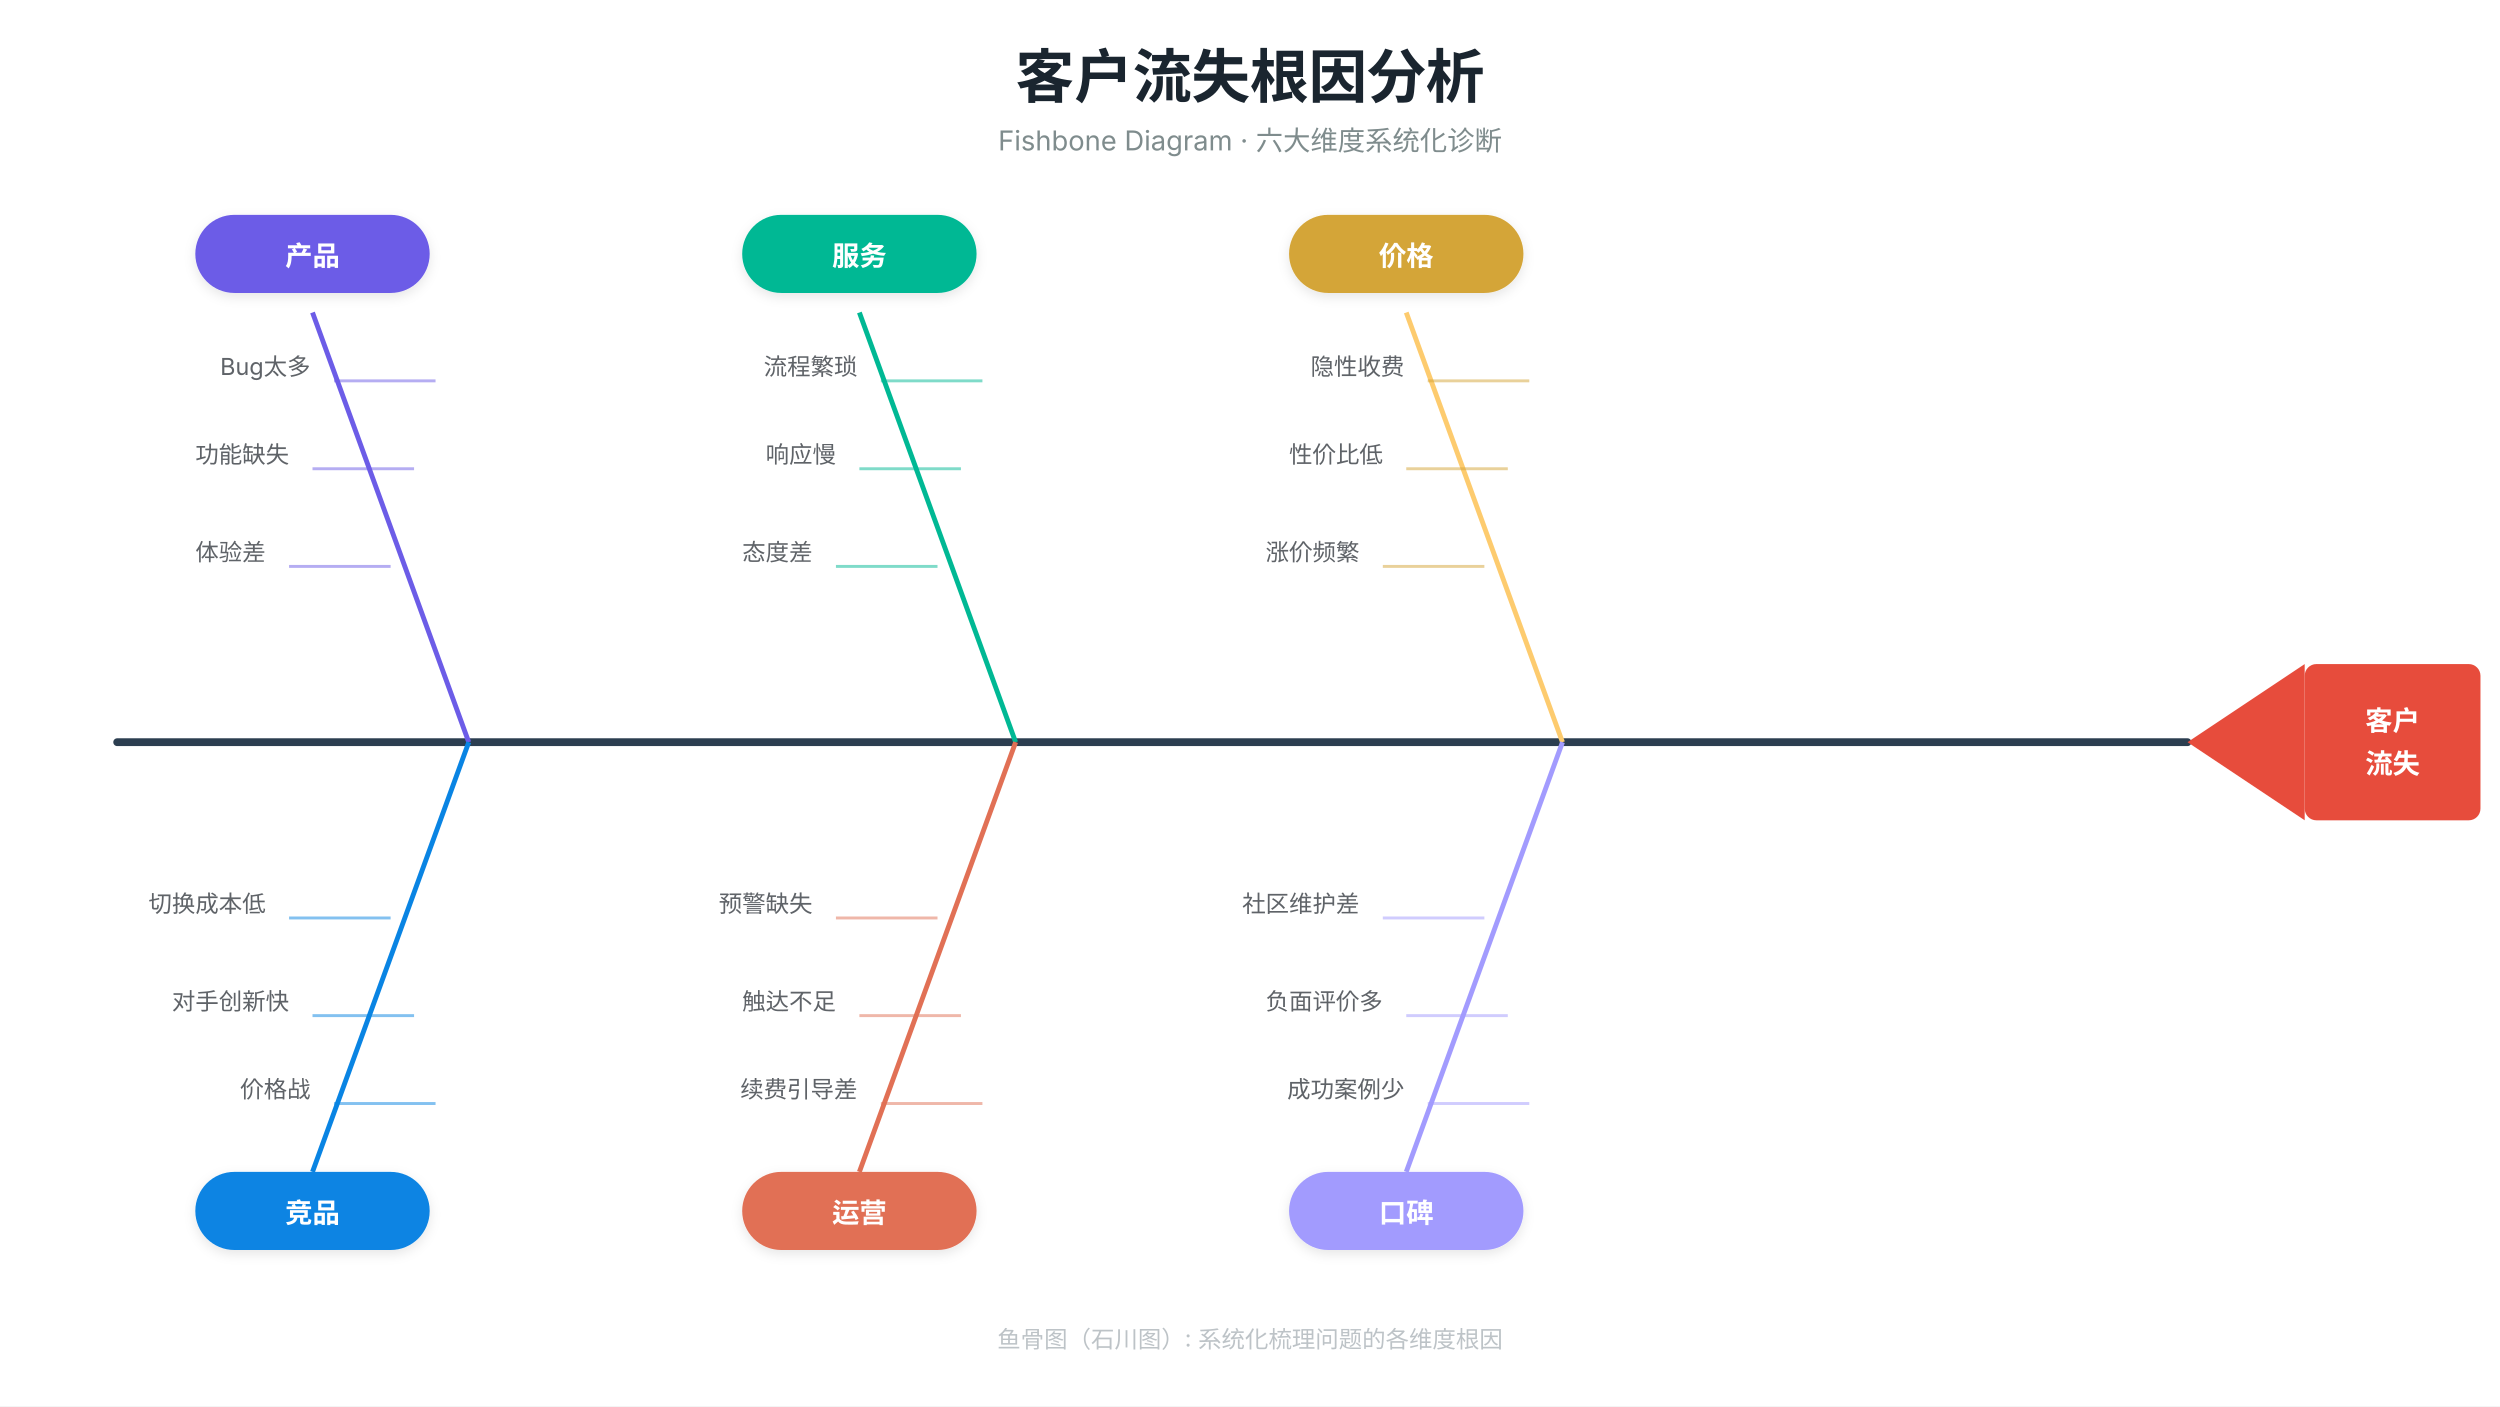
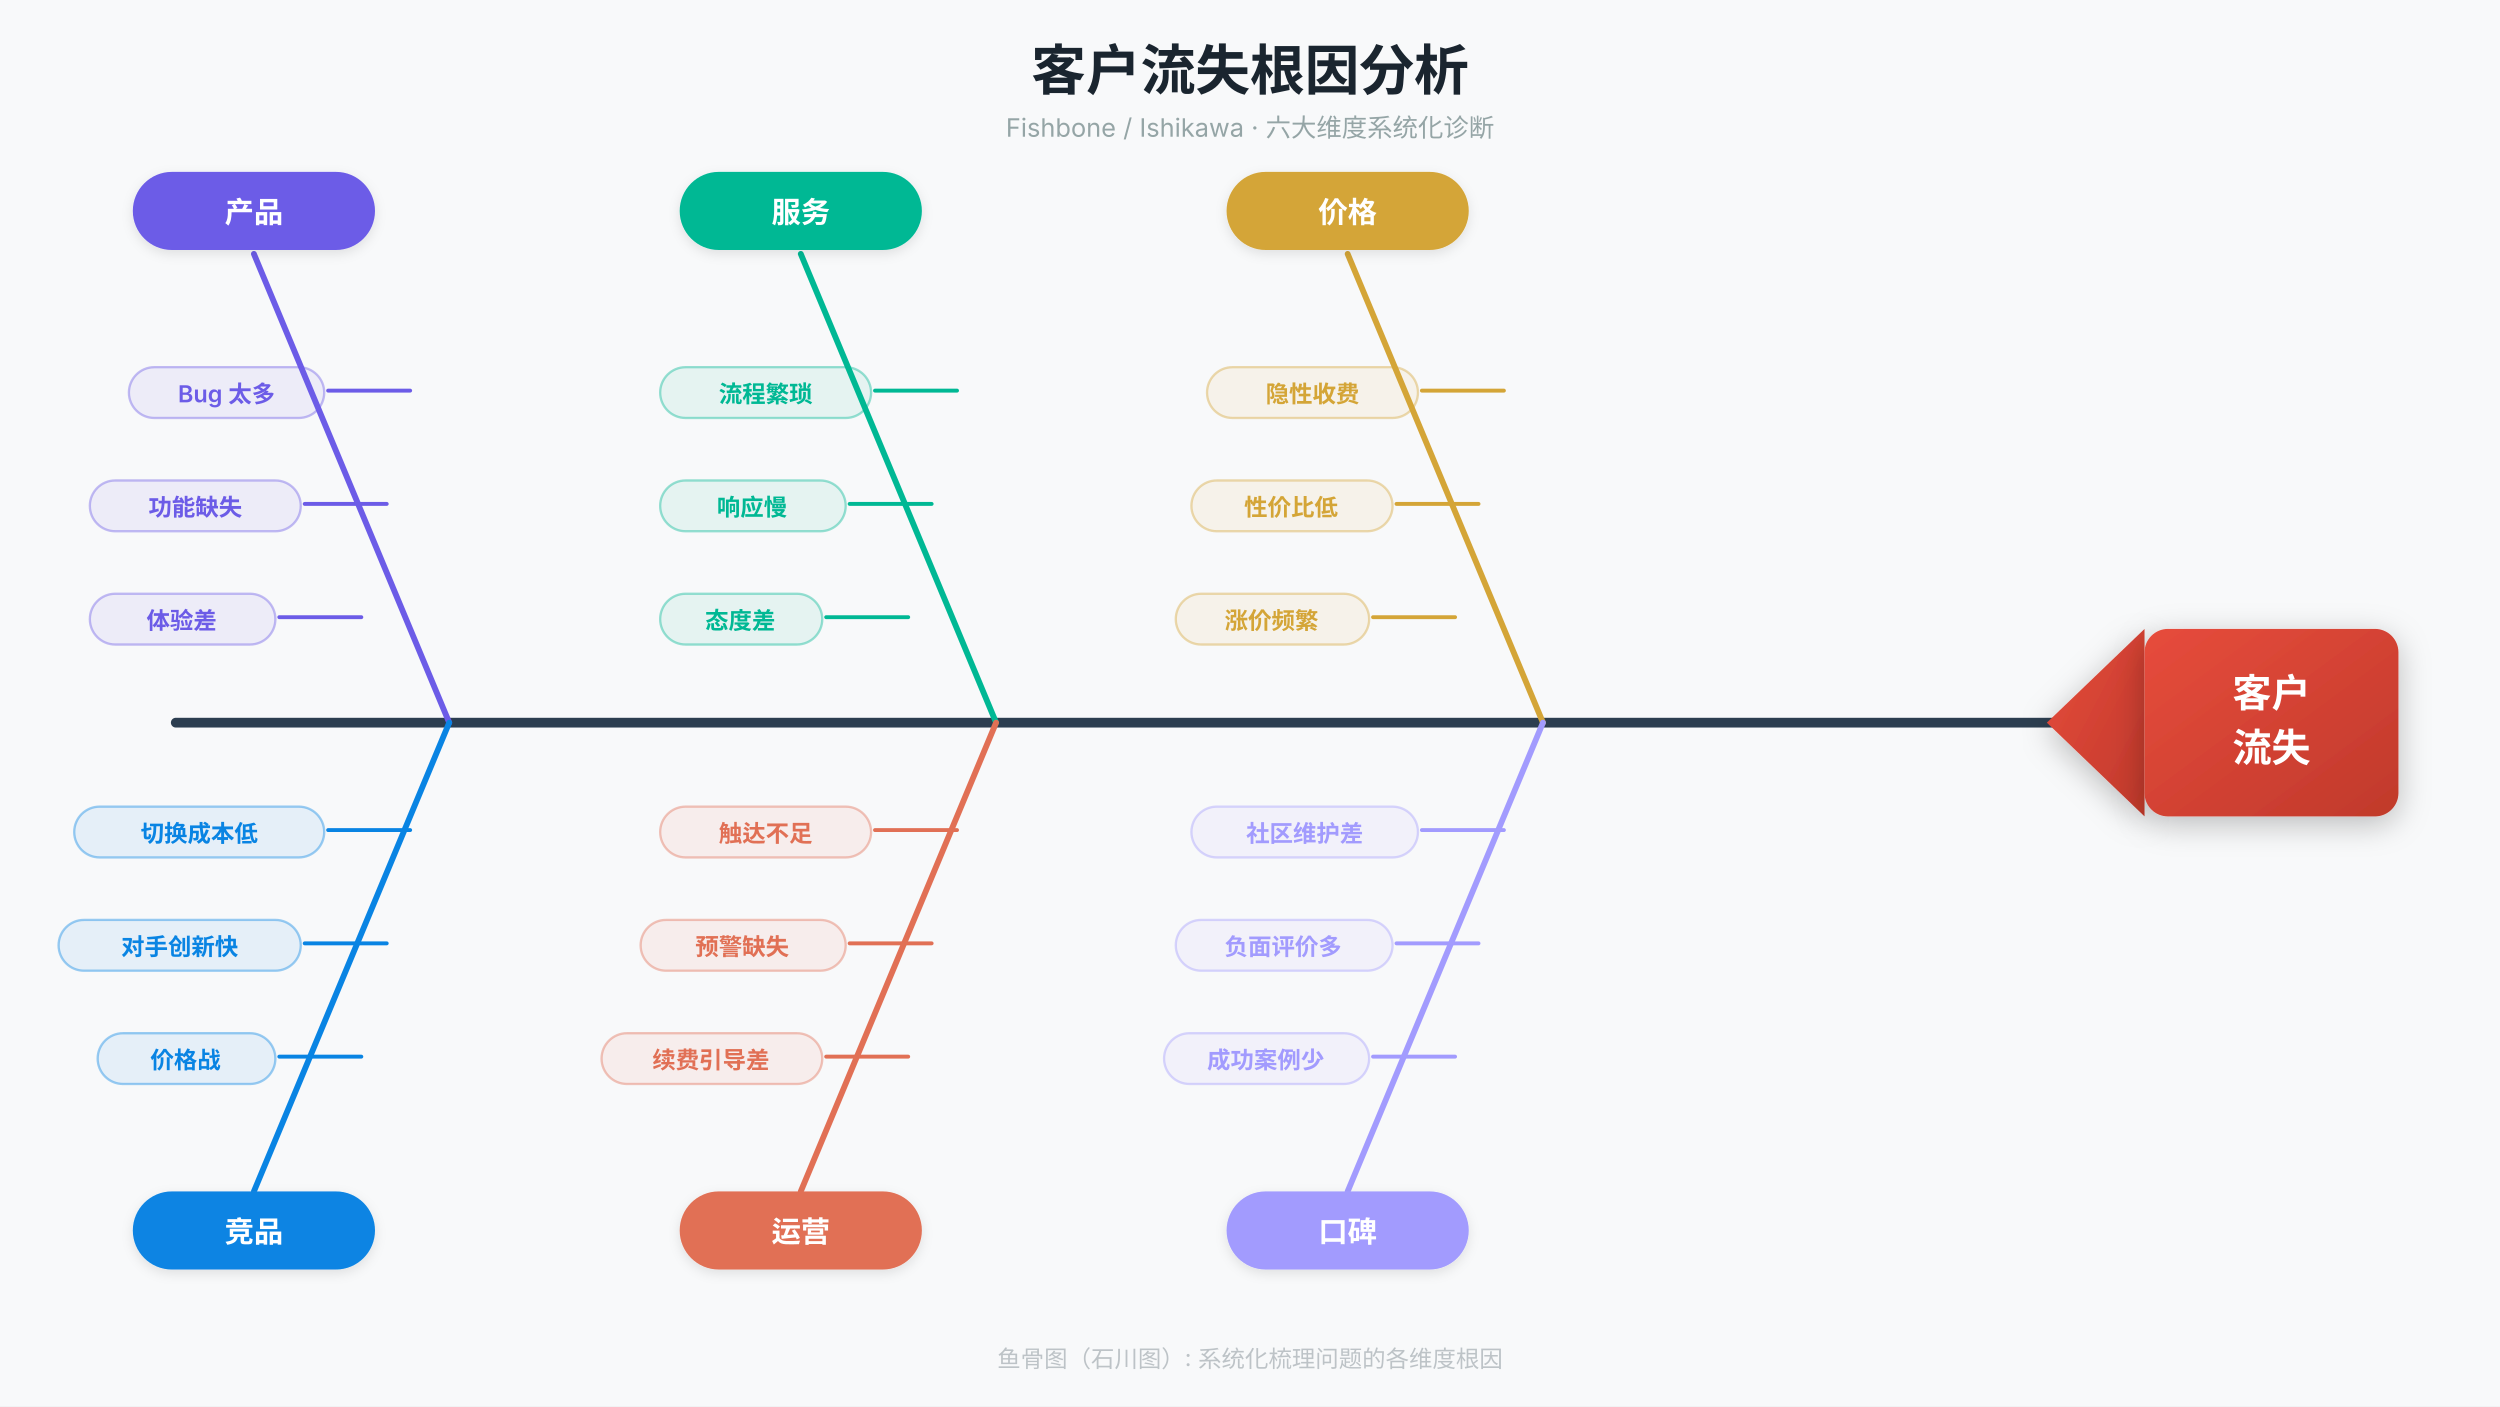
<svg xmlns="http://www.w3.org/2000/svg" viewBox="0 0 1280 720" width="1280" height="720">
  <defs>
-     <filter id="nodeShadow" x="-20%" y="-20%" width="140%" height="140%">
+     <filter id="cardShadow" x="-15%" y="-15%" width="130%" height="140%">
      <feGaussianBlur in="SourceAlpha" stdDeviation="3" />
-       <feOffset dx="0" dy="2" result="offsetblur" />
+       <feOffset dx="0" dy="2" />
      <feComponentTransfer>
-         <feFuncA type="linear" slope="0.1" />
+         <feFuncA type="linear" slope="0.10" />
      </feComponentTransfer>
      <feMerge>
        <feMergeNode />
        <feMergeNode in="SourceGraphic" />
      </feMerge>
    </filter>
+     <filter id="headGlow" x="-25%" y="-25%" width="150%" height="150%">
+       <feGaussianBlur in="SourceAlpha" stdDeviation="8" />
+       <feOffset dx="0" dy="4" />
+       <feComponentTransfer>
+         <feFuncA type="linear" slope="0.25" />
+       </feComponentTransfer>
+       <feMerge>
+         <feMergeNode />
+         <feMergeNode in="SourceGraphic" />
+       </feMerge>
+     </filter>
+     <linearGradient id="spineGrad" x1="0%" y1="0%" x2="100%" y2="0%">
+       <stop offset="0%" style="stop-color:#ABB2B9;stop-opacity:1" />
+       <stop offset="70%" style="stop-color:#5D6D7E;stop-opacity:1" />
+       <stop offset="100%" style="stop-color:#C0392B;stop-opacity:1" />
+     </linearGradient>
+     <linearGradient id="headGrad" x1="0%" y1="0%" x2="100%" y2="100%">
+       <stop offset="0%" style="stop-color:#E74C3C;stop-opacity:1" />
+       <stop offset="100%" style="stop-color:#C0392B;stop-opacity:1" />
+     </linearGradient>
  </defs>
-   <rect width="1280" height="720" fill="#FFFFFF" />
-   <text x="640" y="50" text-anchor="middle" font-family="-apple-system, BlinkMacSystemFont, 'Segoe UI', sans-serif" font-size="30" font-weight="700" fill="#1A252F">客户流失根因分析</text>
-   <text x="640" y="77" text-anchor="middle" font-family="-apple-system, BlinkMacSystemFont, 'Segoe UI', sans-serif" font-size="14" fill="#7F8C8D">Fishbone Diagram · 六大维度系统化诊断</text>
-   <line x1="60" y1="380" x2="1120" y2="380" stroke="#2C3E50" stroke-width="4" stroke-linecap="round" />
-   <polygon points="1120,380 1180,340 1180,420" fill="#E74C3C" />
-   <rect x="1180" y="340" width="90" height="80" rx="6" fill="#E74C3C" />
-   <text x="1225" y="374" text-anchor="middle" font-family="-apple-system, BlinkMacSystemFont, 'Segoe UI', sans-serif" font-size="14" font-weight="800" fill="#FFFFFF">客户</text>
-   <text x="1225" y="396" text-anchor="middle" font-family="-apple-system, BlinkMacSystemFont, 'Segoe UI', sans-serif" font-size="14" font-weight="800" fill="#FFFFFF">流失</text>
-   <line x1="240" y1="380" x2="160" y2="160" stroke="#6C5CE7" stroke-width="2.5" />
-   <rect x="100" y="110" width="120" height="40" rx="20" fill="#6C5CE7" filter="url(#nodeShadow)" />
-   <text x="160" y="136" text-anchor="middle" font-family="-apple-system, BlinkMacSystemFont, 'Segoe UI', sans-serif" font-size="14" font-weight="700" fill="#FFFFFF">产品</text>
-   <line x1="212" y1="240" x2="160" y2="240" stroke="#6C5CE7" stroke-width="1.5" stroke-opacity="0.5" />
-   <text x="148" y="237" text-anchor="end" font-family="-apple-system, BlinkMacSystemFont, 'Segoe UI', sans-serif" font-size="12" fill="#5F6368">功能缺失</text>
-   <line x1="200" y1="290" x2="148" y2="290" stroke="#6C5CE7" stroke-width="1.5" stroke-opacity="0.5" />
-   <text x="136" y="287" text-anchor="end" font-family="-apple-system, BlinkMacSystemFont, 'Segoe UI', sans-serif" font-size="12" fill="#5F6368">体验差</text>
-   <line x1="223" y1="195" x2="171" y2="195" stroke="#6C5CE7" stroke-width="1.5" stroke-opacity="0.5" />
-   <text x="159" y="192" text-anchor="end" font-family="-apple-system, BlinkMacSystemFont, 'Segoe UI', sans-serif" font-size="12" fill="#5F6368">Bug太多</text>
-   <line x1="520" y1="380" x2="440" y2="160" stroke="#00B894" stroke-width="2.5" />
-   <rect x="380" y="110" width="120" height="40" rx="20" fill="#00B894" filter="url(#nodeShadow)" />
-   <text x="440" y="136" text-anchor="middle" font-family="-apple-system, BlinkMacSystemFont, 'Segoe UI', sans-serif" font-size="14" font-weight="700" fill="#FFFFFF">服务</text>
-   <line x1="492" y1="240" x2="440" y2="240" stroke="#00B894" stroke-width="1.5" stroke-opacity="0.5" />
-   <text x="428" y="237" text-anchor="end" font-family="-apple-system, BlinkMacSystemFont, 'Segoe UI', sans-serif" font-size="12" fill="#5F6368">响应慢</text>
-   <line x1="480" y1="290" x2="428" y2="290" stroke="#00B894" stroke-width="1.5" stroke-opacity="0.5" />
-   <text x="416" y="287" text-anchor="end" font-family="-apple-system, BlinkMacSystemFont, 'Segoe UI', sans-serif" font-size="12" fill="#5F6368">态度差</text>
-   <line x1="503" y1="195" x2="451" y2="195" stroke="#00B894" stroke-width="1.5" stroke-opacity="0.5" />
-   <text x="439" y="192" text-anchor="end" font-family="-apple-system, BlinkMacSystemFont, 'Segoe UI', sans-serif" font-size="12" fill="#5F6368">流程繁琐</text>
-   <line x1="800" y1="380" x2="720" y2="160" stroke="#FDCB6E" stroke-width="2.5" />
-   <rect x="660" y="110" width="120" height="40" rx="20" fill="#D4A537" filter="url(#nodeShadow)" />
-   <text x="720" y="136" text-anchor="middle" font-family="-apple-system, BlinkMacSystemFont, 'Segoe UI', sans-serif" font-size="14" font-weight="700" fill="#FFFFFF">价格</text>
-   <line x1="772" y1="240" x2="720" y2="240" stroke="#D4A537" stroke-width="1.5" stroke-opacity="0.5" />
-   <text x="708" y="237" text-anchor="end" font-family="-apple-system, BlinkMacSystemFont, 'Segoe UI', sans-serif" font-size="12" fill="#5F6368">性价比低</text>
-   <line x1="760" y1="290" x2="708" y2="290" stroke="#D4A537" stroke-width="1.5" stroke-opacity="0.5" />
-   <text x="696" y="287" text-anchor="end" font-family="-apple-system, BlinkMacSystemFont, 'Segoe UI', sans-serif" font-size="12" fill="#5F6368">涨价频繁</text>
-   <line x1="783" y1="195" x2="731" y2="195" stroke="#D4A537" stroke-width="1.5" stroke-opacity="0.5" />
-   <text x="719" y="192" text-anchor="end" font-family="-apple-system, BlinkMacSystemFont, 'Segoe UI', sans-serif" font-size="12" fill="#5F6368">隐性收费</text>
-   <line x1="240" y1="380" x2="160" y2="600" stroke="#0984E3" stroke-width="2.5" />
-   <rect x="100" y="600" width="120" height="40" rx="20" fill="#0984E3" filter="url(#nodeShadow)" />
-   <text x="160" y="626" text-anchor="middle" font-family="-apple-system, BlinkMacSystemFont, 'Segoe UI', sans-serif" font-size="14" font-weight="700" fill="#FFFFFF">竞品</text>
-   <line x1="212" y1="520" x2="160" y2="520" stroke="#0984E3" stroke-width="1.5" stroke-opacity="0.5" />
-   <text x="148" y="517" text-anchor="end" font-family="-apple-system, BlinkMacSystemFont, 'Segoe UI', sans-serif" font-size="12" fill="#5F6368">对手创新快</text>
-   <line x1="200" y1="470" x2="148" y2="470" stroke="#0984E3" stroke-width="1.5" stroke-opacity="0.5" />
-   <text x="136" y="467" text-anchor="end" font-family="-apple-system, BlinkMacSystemFont, 'Segoe UI', sans-serif" font-size="12" fill="#5F6368">切换成本低</text>
-   <line x1="223" y1="565" x2="171" y2="565" stroke="#0984E3" stroke-width="1.5" stroke-opacity="0.5" />
-   <text x="159" y="562" text-anchor="end" font-family="-apple-system, BlinkMacSystemFont, 'Segoe UI', sans-serif" font-size="12" fill="#5F6368">价格战</text>
-   <line x1="520" y1="380" x2="440" y2="600" stroke="#E17055" stroke-width="2.5" />
-   <rect x="380" y="600" width="120" height="40" rx="20" fill="#E17055" filter="url(#nodeShadow)" />
-   <text x="440" y="626" text-anchor="middle" font-family="-apple-system, BlinkMacSystemFont, 'Segoe UI', sans-serif" font-size="14" font-weight="700" fill="#FFFFFF">运营</text>
-   <line x1="492" y1="520" x2="440" y2="520" stroke="#E17055" stroke-width="1.5" stroke-opacity="0.5" />
-   <text x="428" y="517" text-anchor="end" font-family="-apple-system, BlinkMacSystemFont, 'Segoe UI', sans-serif" font-size="12" fill="#5F6368">触达不足</text>
-   <line x1="480" y1="470" x2="428" y2="470" stroke="#E17055" stroke-width="1.5" stroke-opacity="0.5" />
-   <text x="416" y="467" text-anchor="end" font-family="-apple-system, BlinkMacSystemFont, 'Segoe UI', sans-serif" font-size="12" fill="#5F6368">预警缺失</text>
-   <line x1="503" y1="565" x2="451" y2="565" stroke="#E17055" stroke-width="1.5" stroke-opacity="0.5" />
-   <text x="439" y="562" text-anchor="end" font-family="-apple-system, BlinkMacSystemFont, 'Segoe UI', sans-serif" font-size="12" fill="#5F6368">续费引导差</text>
-   <line x1="800" y1="380" x2="720" y2="600" stroke="#A29BFE" stroke-width="2.5" />
-   <rect x="660" y="600" width="120" height="40" rx="20" fill="#A29BFE" filter="url(#nodeShadow)" />
-   <text x="720" y="626" text-anchor="middle" font-family="-apple-system, BlinkMacSystemFont, 'Segoe UI', sans-serif" font-size="14" font-weight="700" fill="#FFFFFF">口碑</text>
-   <line x1="772" y1="520" x2="720" y2="520" stroke="#A29BFE" stroke-width="1.5" stroke-opacity="0.5" />
-   <text x="708" y="517" text-anchor="end" font-family="-apple-system, BlinkMacSystemFont, 'Segoe UI', sans-serif" font-size="12" fill="#5F6368">负面评价多</text>
-   <line x1="760" y1="470" x2="708" y2="470" stroke="#A29BFE" stroke-width="1.5" stroke-opacity="0.5" />
-   <text x="696" y="467" text-anchor="end" font-family="-apple-system, BlinkMacSystemFont, 'Segoe UI', sans-serif" font-size="12" fill="#5F6368">社区维护差</text>
-   <line x1="783" y1="565" x2="731" y2="565" stroke="#A29BFE" stroke-width="1.5" stroke-opacity="0.5" />
-   <text x="719" y="562" text-anchor="end" font-family="-apple-system, BlinkMacSystemFont, 'Segoe UI', sans-serif" font-size="12" fill="#5F6368">成功案例少</text>
-   <text x="640" y="690" text-anchor="middle" font-family="-apple-system, BlinkMacSystemFont, 'Segoe UI', sans-serif" font-size="12" fill="#BDC3C7">鱼骨图（石川图）: 系统化梳理问题的各维度根因</text>
+   <rect width="1280" height="720" fill="#F8F9FA" />
+   <text x="640" y="46" text-anchor="middle" font-family="-apple-system, BlinkMacSystemFont, 'Segoe UI', sans-serif" font-size="28" font-weight="700" fill="#1A252F">客户流失根因分析</text>
+   <text x="640" y="70" text-anchor="middle" font-family="-apple-system, BlinkMacSystemFont, 'Segoe UI', sans-serif" font-size="13" fill="#95A5A6">Fishbone / Ishikawa · 六大维度系统化诊断</text>
+   <line x1="90" y1="370" x2="1058" y2="370" stroke="#2C3E50" stroke-width="5" stroke-linecap="round" />
+   <polygon points="1048,370 1098,322 1098,418" fill="url(#headGrad)" filter="url(#headGlow)" />
+   <rect x="1098" y="322" width="130" height="96" rx="12" fill="url(#headGrad)" filter="url(#headGlow)" />
+   <text x="1163" y="362" text-anchor="middle" font-family="-apple-system, BlinkMacSystemFont, 'Segoe UI', sans-serif" font-size="20" font-weight="800" fill="#FFFFFF">客户</text>
+   <text x="1163" y="390" text-anchor="middle" font-family="-apple-system, BlinkMacSystemFont, 'Segoe UI', sans-serif" font-size="20" font-weight="800" fill="#FFFFFF">流失</text>
+   <line x1="230" y1="370" x2="130" y2="130" stroke="#6C5CE7" stroke-width="3" stroke-linecap="round" />
+   <rect x="68" y="88" width="124" height="40" rx="20" fill="#6C5CE7" filter="url(#cardShadow)" />
+   <text x="130" y="114" text-anchor="middle" font-family="-apple-system, BlinkMacSystemFont, 'Segoe UI', sans-serif" font-size="15" font-weight="700" fill="#FFFFFF">产品</text>
+   <line x1="210" y1="200" x2="168" y2="200" stroke="#6C5CE7" stroke-width="2" stroke-linecap="round" />
+   <rect x="66" y="188" width="100" height="26" rx="13" fill="#6C5CE7" fill-opacity="0.08" stroke="#6C5CE7" stroke-width="1.2" stroke-opacity="0.4" />
+   <text x="116" y="206" text-anchor="middle" font-family="-apple-system, BlinkMacSystemFont, 'Segoe UI', sans-serif" font-size="12" font-weight="600" fill="#6C5CE7">Bug 太多</text>
+   <line x1="198" y1="258" x2="156" y2="258" stroke="#6C5CE7" stroke-width="2" stroke-linecap="round" />
+   <rect x="46" y="246" width="108" height="26" rx="13" fill="#6C5CE7" fill-opacity="0.08" stroke="#6C5CE7" stroke-width="1.2" stroke-opacity="0.4" />
+   <text x="100" y="264" text-anchor="middle" font-family="-apple-system, BlinkMacSystemFont, 'Segoe UI', sans-serif" font-size="12" font-weight="600" fill="#6C5CE7">功能缺失</text>
+   <line x1="185" y1="316" x2="143" y2="316" stroke="#6C5CE7" stroke-width="2" stroke-linecap="round" />
+   <rect x="46" y="304" width="95" height="26" rx="13" fill="#6C5CE7" fill-opacity="0.08" stroke="#6C5CE7" stroke-width="1.2" stroke-opacity="0.4" />
+   <text x="93" y="322" text-anchor="middle" font-family="-apple-system, BlinkMacSystemFont, 'Segoe UI', sans-serif" font-size="12" font-weight="600" fill="#6C5CE7">体验差</text>
+   <line x1="510" y1="370" x2="410" y2="130" stroke="#00B894" stroke-width="3" stroke-linecap="round" />
+   <rect x="348" y="88" width="124" height="40" rx="20" fill="#00B894" filter="url(#cardShadow)" />
+   <text x="410" y="114" text-anchor="middle" font-family="-apple-system, BlinkMacSystemFont, 'Segoe UI', sans-serif" font-size="15" font-weight="700" fill="#FFFFFF">服务</text>
+   <line x1="490" y1="200" x2="448" y2="200" stroke="#00B894" stroke-width="2" stroke-linecap="round" />
+   <rect x="338" y="188" width="108" height="26" rx="13" fill="#00B894" fill-opacity="0.08" stroke="#00B894" stroke-width="1.2" stroke-opacity="0.4" />
+   <text x="392" y="206" text-anchor="middle" font-family="-apple-system, BlinkMacSystemFont, 'Segoe UI', sans-serif" font-size="12" font-weight="600" fill="#00B894">流程繁琐</text>
+   <line x1="477" y1="258" x2="435" y2="258" stroke="#00B894" stroke-width="2" stroke-linecap="round" />
+   <rect x="338" y="246" width="95" height="26" rx="13" fill="#00B894" fill-opacity="0.08" stroke="#00B894" stroke-width="1.2" stroke-opacity="0.4" />
+   <text x="385" y="264" text-anchor="middle" font-family="-apple-system, BlinkMacSystemFont, 'Segoe UI', sans-serif" font-size="12" font-weight="600" fill="#00B894">响应慢</text>
+   <line x1="465" y1="316" x2="423" y2="316" stroke="#00B894" stroke-width="2" stroke-linecap="round" />
+   <rect x="338" y="304" width="83" height="26" rx="13" fill="#00B894" fill-opacity="0.08" stroke="#00B894" stroke-width="1.2" stroke-opacity="0.4" />
+   <text x="379" y="322" text-anchor="middle" font-family="-apple-system, BlinkMacSystemFont, 'Segoe UI', sans-serif" font-size="12" font-weight="600" fill="#00B894">态度差</text>
+   <line x1="790" y1="370" x2="690" y2="130" stroke="#D4A537" stroke-width="3" stroke-linecap="round" />
+   <rect x="628" y="88" width="124" height="40" rx="20" fill="#D4A537" filter="url(#cardShadow)" />
+   <text x="690" y="114" text-anchor="middle" font-family="-apple-system, BlinkMacSystemFont, 'Segoe UI', sans-serif" font-size="15" font-weight="700" fill="#FFFFFF">价格</text>
+   <line x1="770" y1="200" x2="728" y2="200" stroke="#D4A537" stroke-width="2" stroke-linecap="round" />
+   <rect x="618" y="188" width="108" height="26" rx="13" fill="#D4A537" fill-opacity="0.08" stroke="#D4A537" stroke-width="1.2" stroke-opacity="0.4" />
+   <text x="672" y="206" text-anchor="middle" font-family="-apple-system, BlinkMacSystemFont, 'Segoe UI', sans-serif" font-size="12" font-weight="600" fill="#D4A537">隐性收费</text>
+   <line x1="757" y1="258" x2="715" y2="258" stroke="#D4A537" stroke-width="2" stroke-linecap="round" />
+   <rect x="610" y="246" width="103" height="26" rx="13" fill="#D4A537" fill-opacity="0.08" stroke="#D4A537" stroke-width="1.2" stroke-opacity="0.4" />
+   <text x="661" y="264" text-anchor="middle" font-family="-apple-system, BlinkMacSystemFont, 'Segoe UI', sans-serif" font-size="12" font-weight="600" fill="#D4A537">性价比低</text>
+   <line x1="745" y1="316" x2="703" y2="316" stroke="#D4A537" stroke-width="2" stroke-linecap="round" />
+   <rect x="602" y="304" width="99" height="26" rx="13" fill="#D4A537" fill-opacity="0.08" stroke="#D4A537" stroke-width="1.2" stroke-opacity="0.4" />
+   <text x="651" y="322" text-anchor="middle" font-family="-apple-system, BlinkMacSystemFont, 'Segoe UI', sans-serif" font-size="12" font-weight="600" fill="#D4A537">涨价频繁</text>
+   <line x1="230" y1="370" x2="130" y2="610" stroke="#0984E3" stroke-width="3" stroke-linecap="round" />
+   <rect x="68" y="610" width="124" height="40" rx="20" fill="#0984E3" filter="url(#cardShadow)" />
+   <text x="130" y="636" text-anchor="middle" font-family="-apple-system, BlinkMacSystemFont, 'Segoe UI', sans-serif" font-size="15" font-weight="700" fill="#FFFFFF">竞品</text>
+   <line x1="210" y1="425" x2="168" y2="425" stroke="#0984E3" stroke-width="2" stroke-linecap="round" />
+   <rect x="38" y="413" width="128" height="26" rx="13" fill="#0984E3" fill-opacity="0.08" stroke="#0984E3" stroke-width="1.2" stroke-opacity="0.4" />
+   <text x="102" y="431" text-anchor="middle" font-family="-apple-system, BlinkMacSystemFont, 'Segoe UI', sans-serif" font-size="12" font-weight="600" fill="#0984E3">切换成本低</text>
+   <line x1="198" y1="483" x2="156" y2="483" stroke="#0984E3" stroke-width="2" stroke-linecap="round" />
+   <rect x="30" y="471" width="124" height="26" rx="13" fill="#0984E3" fill-opacity="0.08" stroke="#0984E3" stroke-width="1.2" stroke-opacity="0.4" />
+   <text x="92" y="489" text-anchor="middle" font-family="-apple-system, BlinkMacSystemFont, 'Segoe UI', sans-serif" font-size="12" font-weight="600" fill="#0984E3">对手创新快</text>
+   <line x1="185" y1="541" x2="143" y2="541" stroke="#0984E3" stroke-width="2" stroke-linecap="round" />
+   <rect x="50" y="529" width="91" height="26" rx="13" fill="#0984E3" fill-opacity="0.08" stroke="#0984E3" stroke-width="1.2" stroke-opacity="0.4" />
+   <text x="95" y="547" text-anchor="middle" font-family="-apple-system, BlinkMacSystemFont, 'Segoe UI', sans-serif" font-size="12" font-weight="600" fill="#0984E3">价格战</text>
+   <line x1="510" y1="370" x2="410" y2="610" stroke="#E17055" stroke-width="3" stroke-linecap="round" />
+   <rect x="348" y="610" width="124" height="40" rx="20" fill="#E17055" filter="url(#cardShadow)" />
+   <text x="410" y="636" text-anchor="middle" font-family="-apple-system, BlinkMacSystemFont, 'Segoe UI', sans-serif" font-size="15" font-weight="700" fill="#FFFFFF">运营</text>
+   <line x1="490" y1="425" x2="448" y2="425" stroke="#E17055" stroke-width="2" stroke-linecap="round" />
+   <rect x="338" y="413" width="108" height="26" rx="13" fill="#E17055" fill-opacity="0.08" stroke="#E17055" stroke-width="1.2" stroke-opacity="0.4" />
+   <text x="392" y="431" text-anchor="middle" font-family="-apple-system, BlinkMacSystemFont, 'Segoe UI', sans-serif" font-size="12" font-weight="600" fill="#E17055">触达不足</text>
+   <line x1="477" y1="483" x2="435" y2="483" stroke="#E17055" stroke-width="2" stroke-linecap="round" />
+   <rect x="328" y="471" width="105" height="26" rx="13" fill="#E17055" fill-opacity="0.08" stroke="#E17055" stroke-width="1.2" stroke-opacity="0.4" />
+   <text x="380" y="489" text-anchor="middle" font-family="-apple-system, BlinkMacSystemFont, 'Segoe UI', sans-serif" font-size="12" font-weight="600" fill="#E17055">预警缺失</text>
+   <line x1="465" y1="541" x2="423" y2="541" stroke="#E17055" stroke-width="2" stroke-linecap="round" />
+   <rect x="308" y="529" width="113" height="26" rx="13" fill="#E17055" fill-opacity="0.08" stroke="#E17055" stroke-width="1.2" stroke-opacity="0.4" />
+   <text x="364" y="547" text-anchor="middle" font-family="-apple-system, BlinkMacSystemFont, 'Segoe UI', sans-serif" font-size="12" font-weight="600" fill="#E17055">续费引导差</text>
+   <line x1="790" y1="370" x2="690" y2="610" stroke="#A29BFE" stroke-width="3" stroke-linecap="round" />
+   <rect x="628" y="610" width="124" height="40" rx="20" fill="#A29BFE" filter="url(#cardShadow)" />
+   <text x="690" y="636" text-anchor="middle" font-family="-apple-system, BlinkMacSystemFont, 'Segoe UI', sans-serif" font-size="15" font-weight="700" fill="#FFFFFF">口碑</text>
+   <line x1="770" y1="425" x2="728" y2="425" stroke="#A29BFE" stroke-width="2" stroke-linecap="round" />
+   <rect x="610" y="413" width="116" height="26" rx="13" fill="#A29BFE" fill-opacity="0.08" stroke="#A29BFE" stroke-width="1.2" stroke-opacity="0.4" />
+   <text x="668" y="431" text-anchor="middle" font-family="-apple-system, BlinkMacSystemFont, 'Segoe UI', sans-serif" font-size="12" font-weight="600" fill="#A29BFE">社区维护差</text>
+   <line x1="757" y1="483" x2="715" y2="483" stroke="#A29BFE" stroke-width="2" stroke-linecap="round" />
+   <rect x="602" y="471" width="111" height="26" rx="13" fill="#A29BFE" fill-opacity="0.08" stroke="#A29BFE" stroke-width="1.2" stroke-opacity="0.4" />
+   <text x="657" y="489" text-anchor="middle" font-family="-apple-system, BlinkMacSystemFont, 'Segoe UI', sans-serif" font-size="12" font-weight="600" fill="#A29BFE">负面评价多</text>
+   <line x1="745" y1="541" x2="703" y2="541" stroke="#A29BFE" stroke-width="2" stroke-linecap="round" />
+   <rect x="596" y="529" width="105" height="26" rx="13" fill="#A29BFE" fill-opacity="0.08" stroke="#A29BFE" stroke-width="1.2" stroke-opacity="0.4" />
+   <text x="648" y="547" text-anchor="middle" font-family="-apple-system, BlinkMacSystemFont, 'Segoe UI', sans-serif" font-size="12" font-weight="600" fill="#A29BFE">成功案例少</text>
+   <text x="640" y="700" text-anchor="middle" font-family="-apple-system, BlinkMacSystemFont, 'Segoe UI', sans-serif" font-size="12" fill="#BDC3C7">鱼骨图（石川图）: 系统化梳理问题的各维度根因</text>
</svg>
